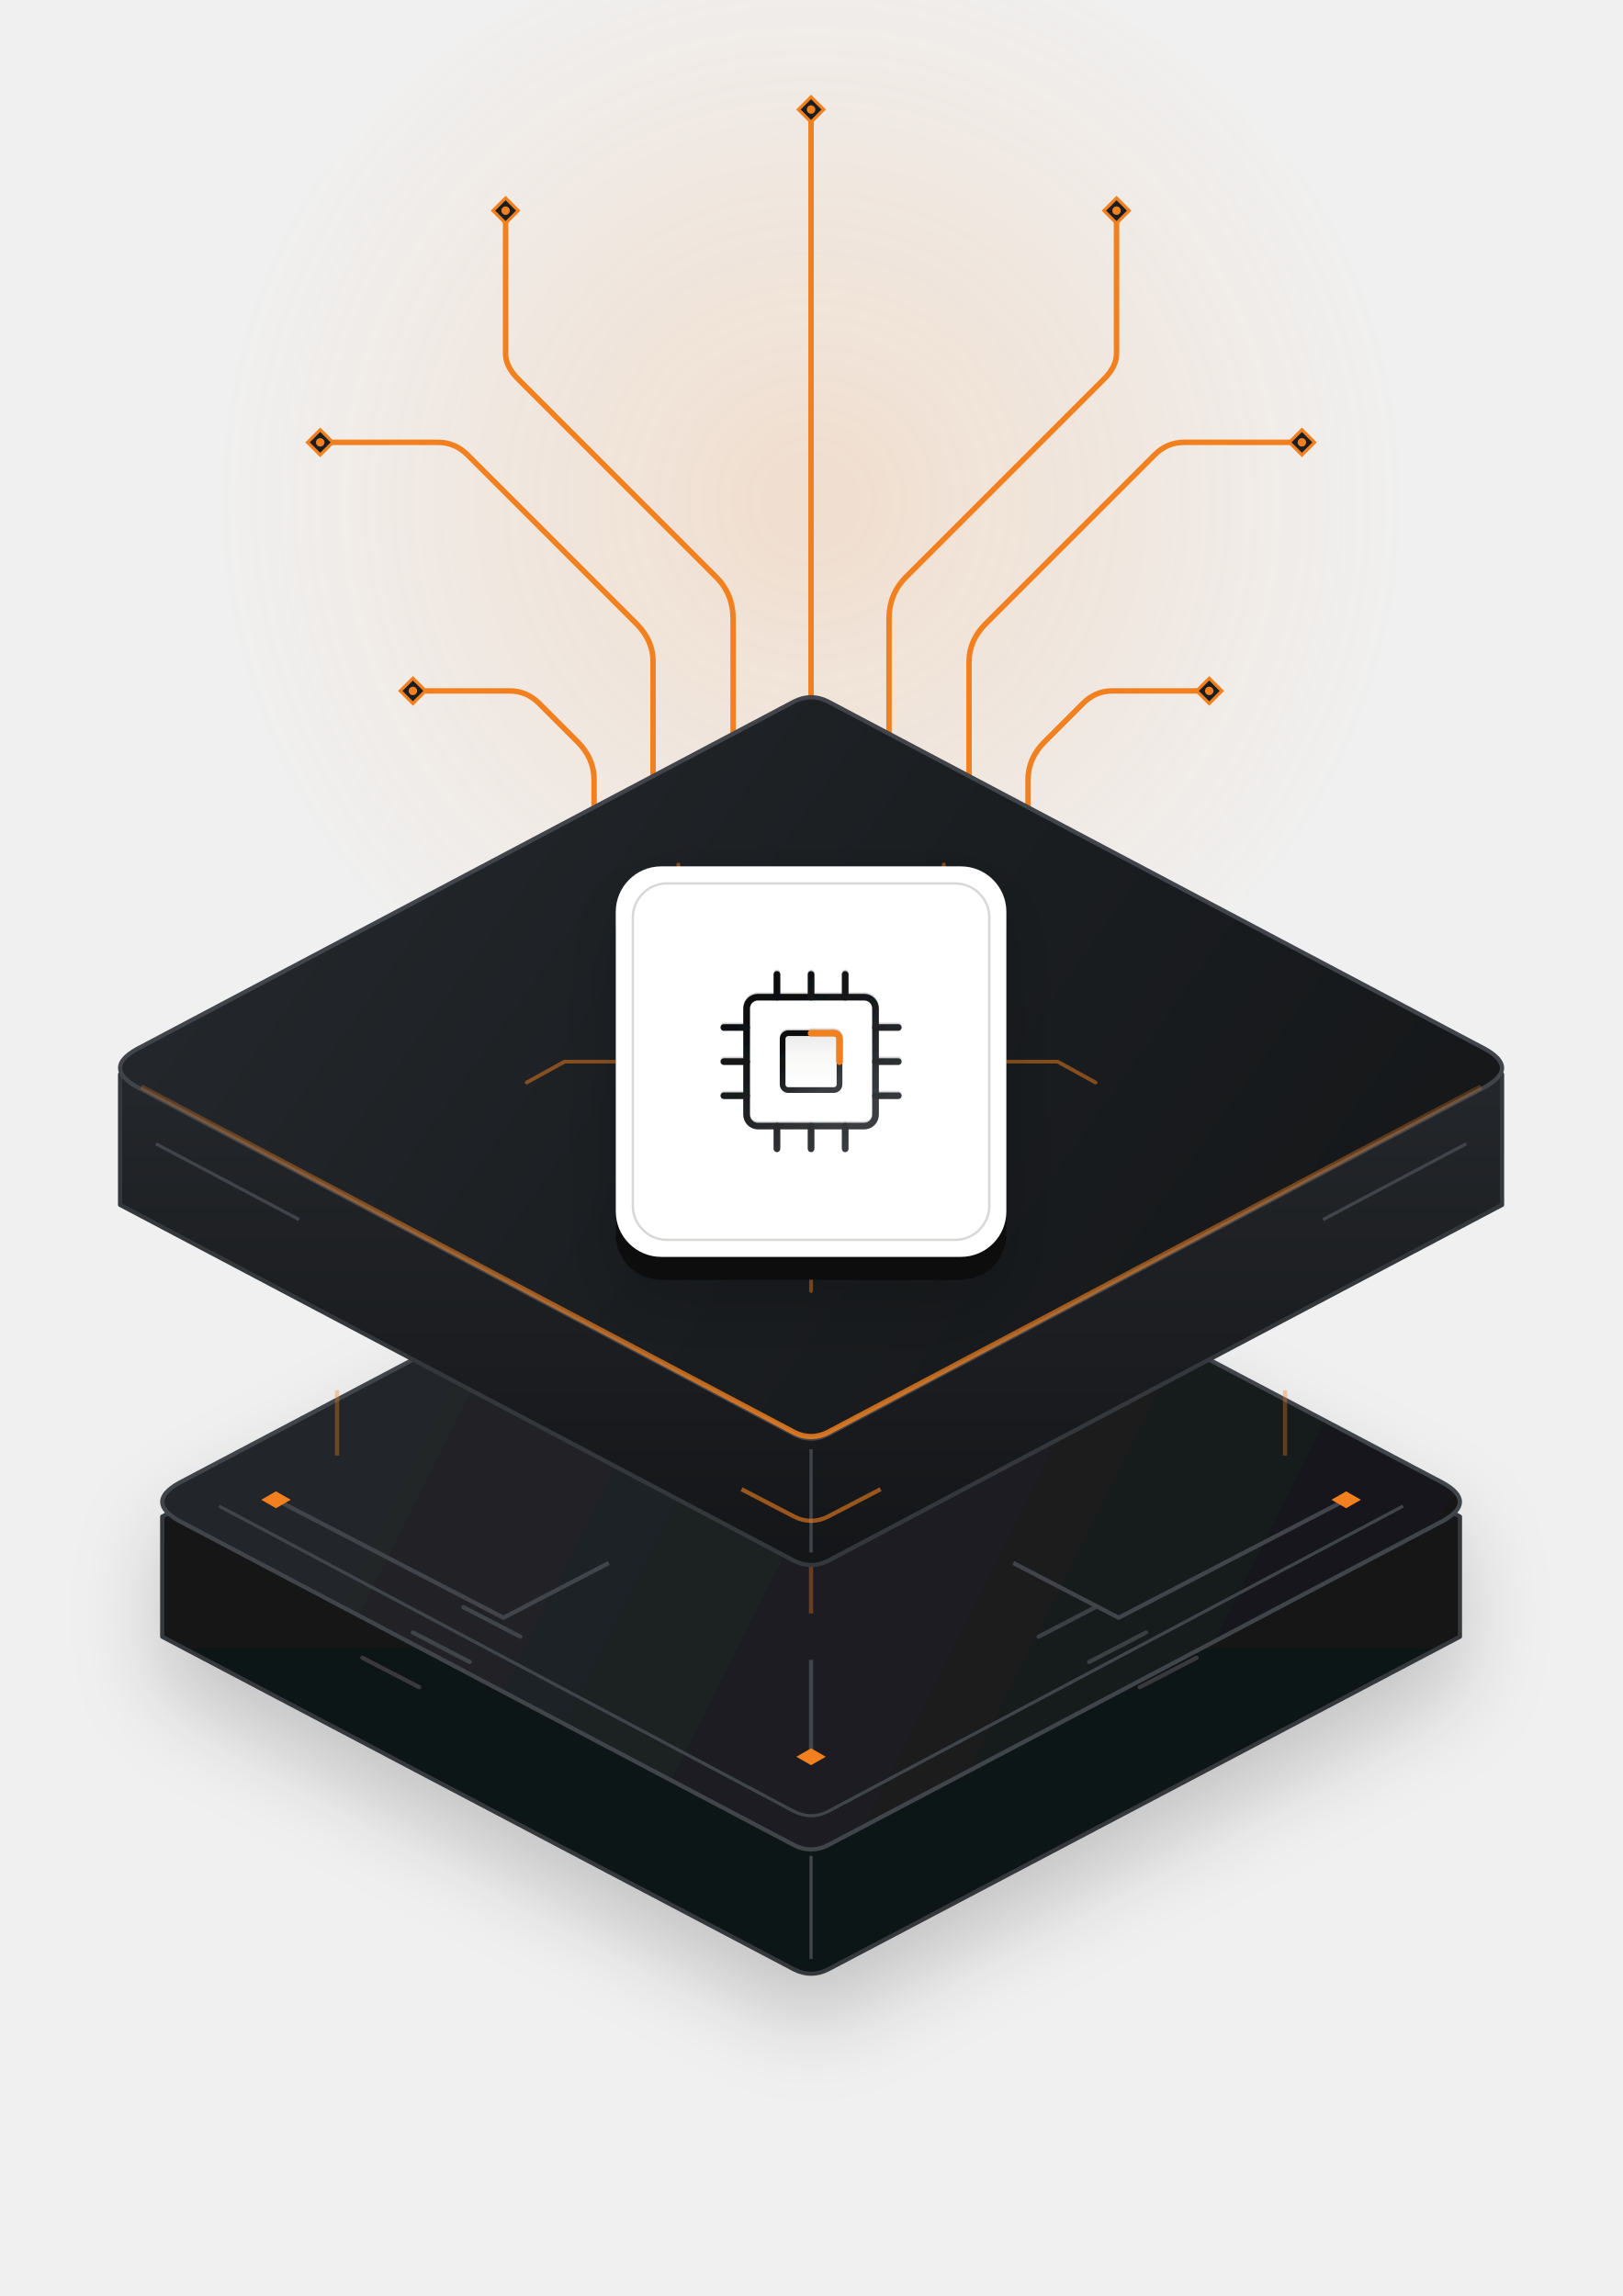
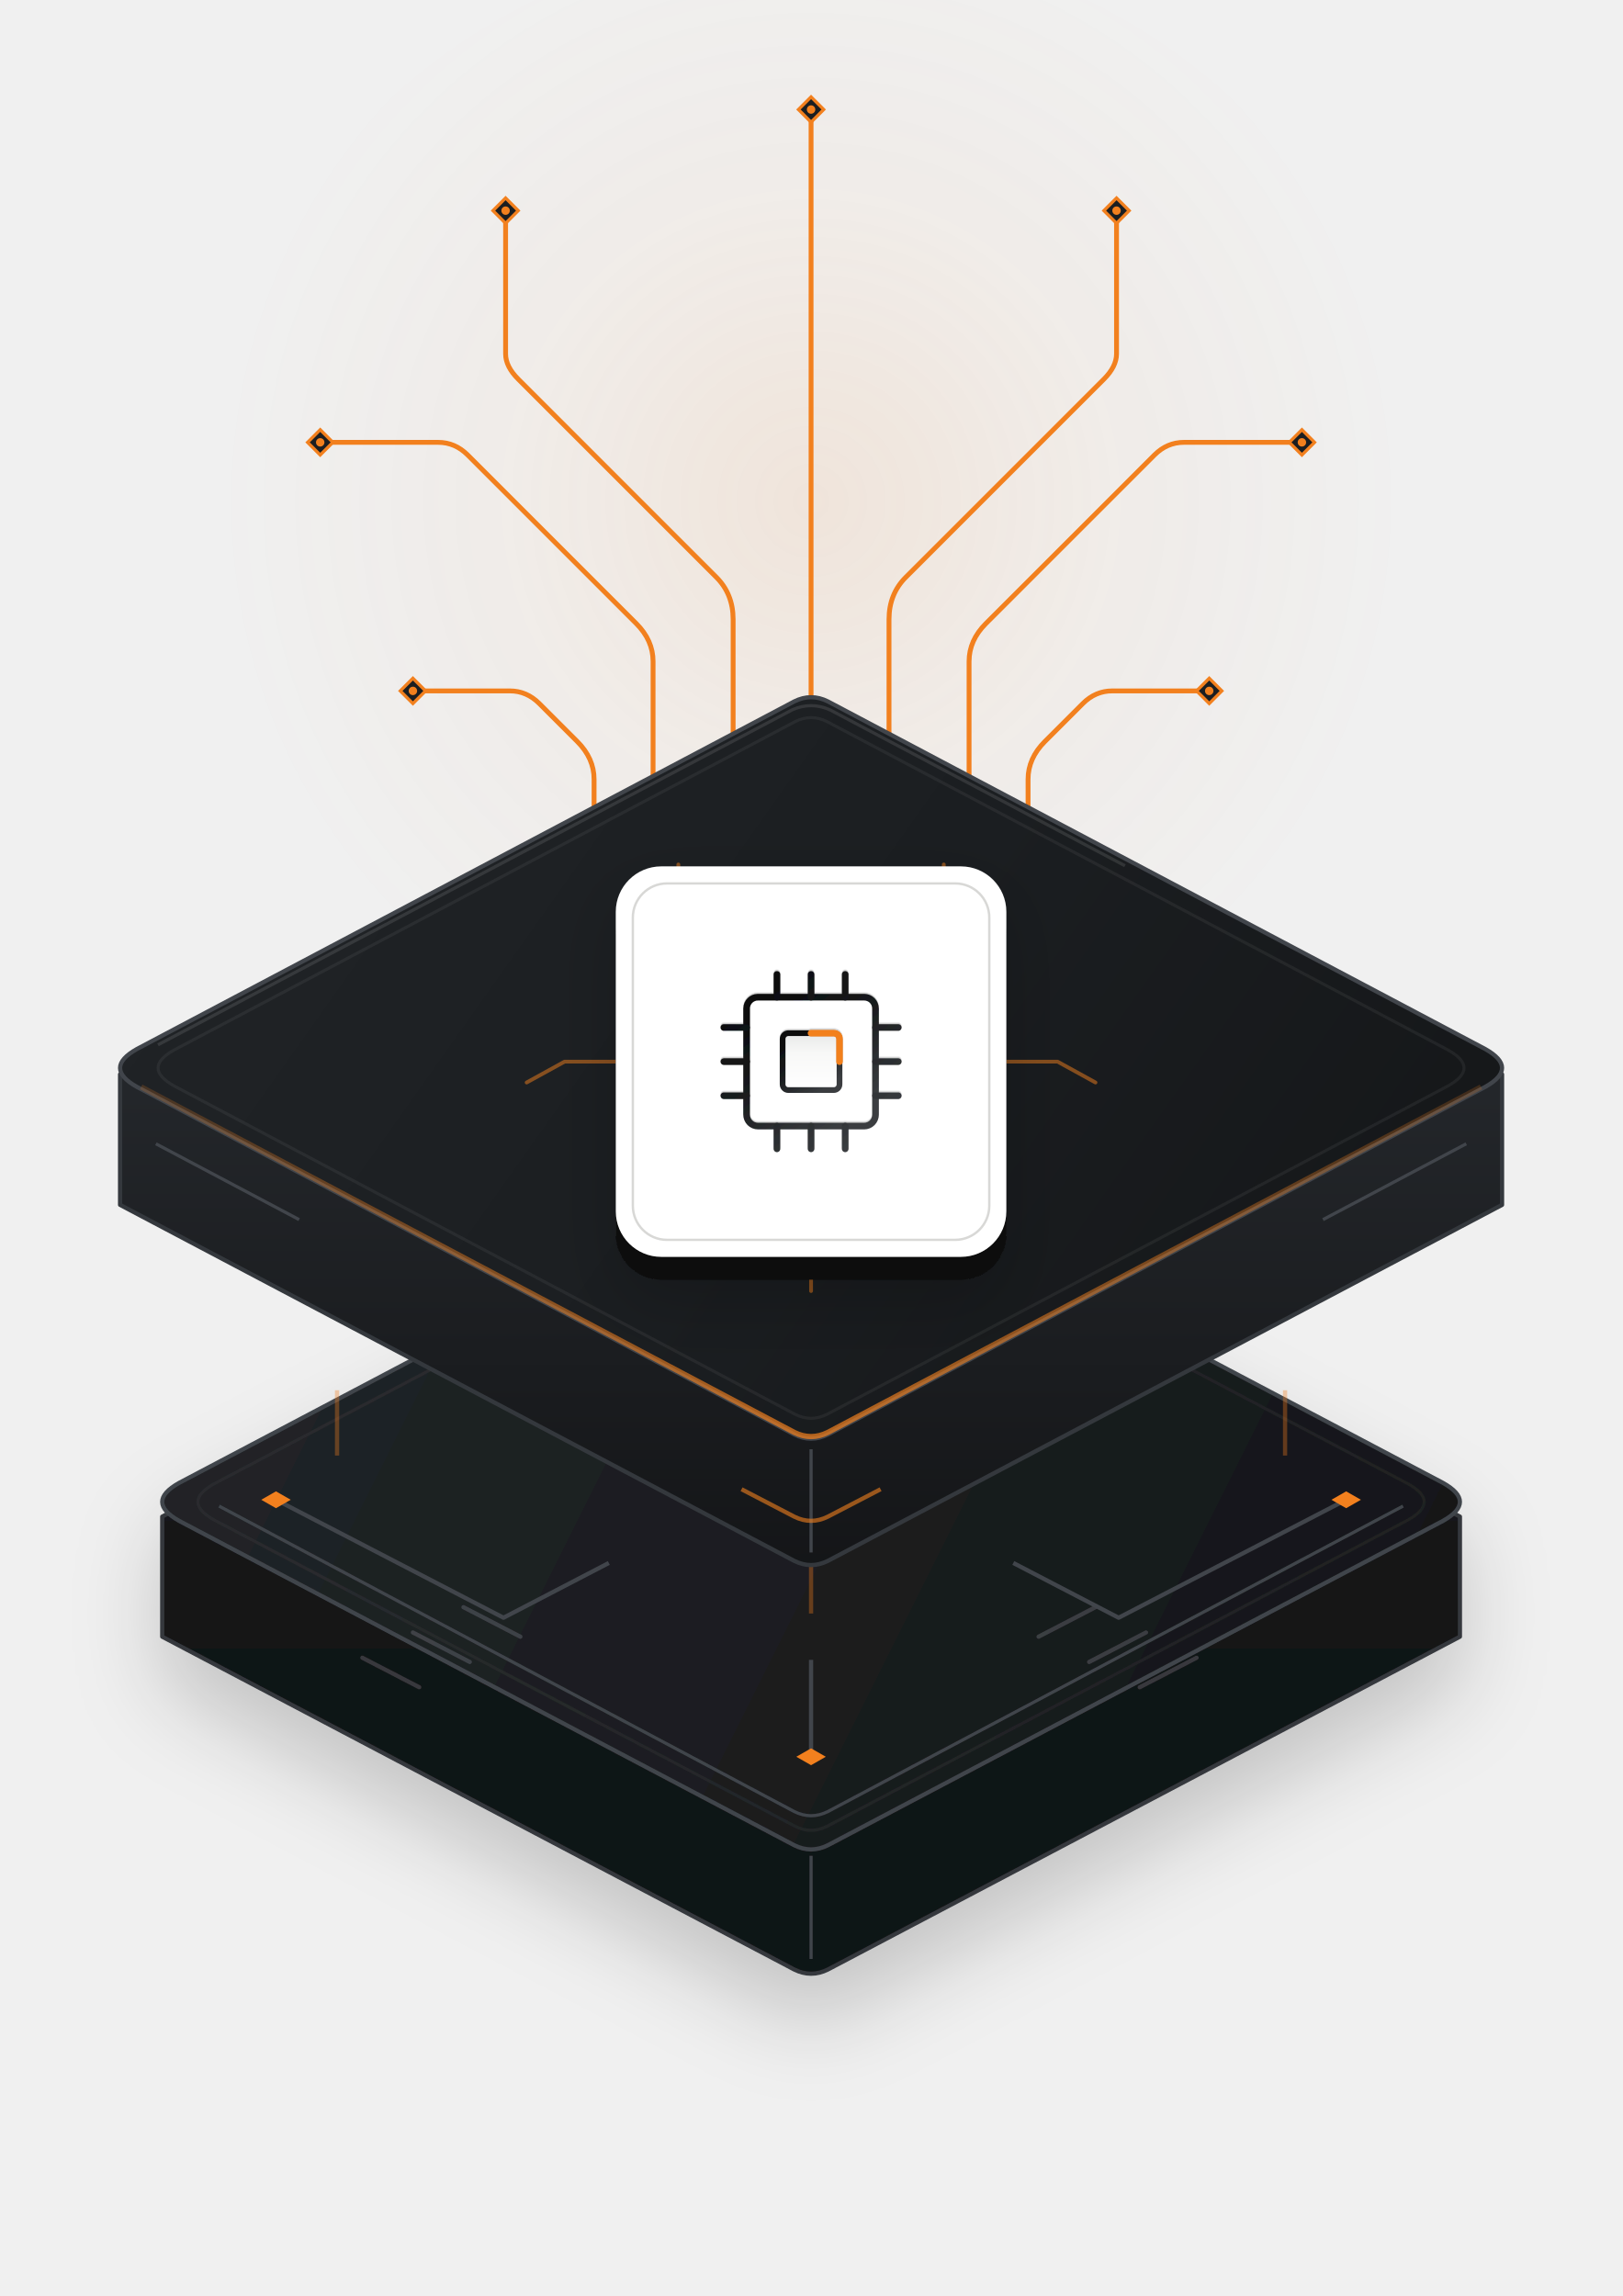
<svg xmlns="http://www.w3.org/2000/svg" width="770" height="1090" viewBox="80 110 770 1090" fill="none">
  <defs>
    <radialGradient id="networkAura" cx="0" cy="0" r="1" gradientUnits="userSpaceOnUse" gradientTransform="translate(465 348) rotate(90) scale(286 282)">
-       <stop stop-color="#F2801E" stop-opacity="0.16" />
-       <stop offset="0.52" stop-color="#F2801E" stop-opacity="0.08" />
+       <stop stop-color="#F2801E" stop-opacity="0.10" />
+       <stop offset="0.52" stop-color="#F2801E" stop-opacity="0.035" />
      <stop offset="1" stop-color="#F2801E" stop-opacity="0" />
    </radialGradient>
    <linearGradient id="networkLine" x1="300" y1="170" x2="610" y2="500" gradientUnits="userSpaceOnUse">
      <stop stop-color="#E6E6E6" stop-opacity="0.18" />
      <stop offset="0.48" stop-color="#F2801E" stop-opacity="0.52" />
      <stop offset="1" stop-color="#F2801E" stop-opacity="0.82" />
    </linearGradient>
    <linearGradient id="platformTop" x1="210" y1="470" x2="690" y2="810" gradientUnits="userSpaceOnUse">
-       <stop stop-color="#24272B" />
+       <stop stop-color="#202326" />
      <stop offset=".5" stop-color="#1B1E21" />
      <stop offset="1" stop-color="#151719" />
    </linearGradient>
    <linearGradient id="platformSide" x1="465" y1="616" x2="465" y2="900" gradientUnits="userSpaceOnUse">
      <stop stop-color="#24272B" />
      <stop offset="1" stop-color="#111214" />
    </linearGradient>
    <linearGradient id="baseTop" x1="220" y1="750" x2="700" y2="990" gradientUnits="userSpaceOnUse">
-       <stop stop-color="#24272B" />
+       <stop stop-color="#202326" />
      <stop offset="1" stop-color="#151719" />
    </linearGradient>
    <linearGradient id="surfaceEdge" x1="145" y1="620" x2="785" y2="620" gradientUnits="userSpaceOnUse">
-       <stop stop-color="#F2801E" stop-opacity=".25" />
-       <stop offset=".5" stop-color="#F2801E" stop-opacity=".85" />
-       <stop offset="1" stop-color="#F2801E" stop-opacity=".25" />
+       <stop stop-color="#F2801E" stop-opacity=".18" />
+       <stop offset=".5" stop-color="#F2801E" stop-opacity=".72" />
+       <stop offset="1" stop-color="#F2801E" stop-opacity=".18" />
    </linearGradient>
    <filter id="mainShadow" x="-25%" y="-30%" width="150%" height="180%">
      <feDropShadow dx="0" dy="22" stdDeviation="20" flood-color="#000" flood-opacity=".18" />
    </filter>
    <filter id="chipShadow" x="-30%" y="-30%" width="160%" height="180%">
      <feDropShadow dx="0" dy="14" stdDeviation="18" flood-color="#000" flood-opacity=".18" />
    </filter>
    <linearGradient id="engravedStroke" x1="0" y1="0" x2="0.7" y2="1">
      <stop stop-color="#070809" />
      <stop offset=".5" stop-color="#191B1D" />
      <stop offset="1" stop-color="#3A3D40" />
    </linearGradient>
    <linearGradient id="engravedFace" x1="0" y1="0" x2="0" y2="1">
      <stop stop-color="#E8E9E9" />
      <stop offset=".35" stop-color="#F8F8F7" />
      <stop offset="1" stop-color="#FFF" />
    </linearGradient>
    <filter id="engravedEdge" x="-15%" y="-15%" width="130%" height="130%">
      <feDropShadow dx="0" dy="1.2" stdDeviation=".25" flood-color="#FFF" flood-opacity=".95" />
      <feDropShadow dx="0" dy="-.7" stdDeviation=".3" flood-color="#000" flood-opacity=".22" />
    </filter>
    <filter id="portalGlow" x="-80%" y="-50%" width="260%" height="220%">
      <feGaussianBlur stdDeviation="26" />
    </filter>
    <filter id="lineGlow" x="-200%" y="-200%" width="500%" height="500%">
      <feGaussianBlur stdDeviation="7" result="blur" />
      <feMerge>
        <feMergeNode in="blur" />
        <feMergeNode in="SourceGraphic" />
      </feMerge>
    </filter>
    <filter id="nodeGlow" x="-250%" y="-250%" width="600%" height="600%">
      <feGaussianBlur stdDeviation="9" result="blur" />
      <feMerge>
        <feMergeNode in="blur" />
        <feMergeNode in="SourceGraphic" />
      </feMerge>
    </filter>
  </defs>
  <ellipse class="data-glow" cx="465" cy="350" rx="286" ry="270" fill="url(#networkAura)" />
  <g fill="none" stroke="url(#networkLine)" stroke-width="1.7" stroke-linecap="round" stroke-linejoin="round">
    <path d="M465 162V500" />
    <path d="M320 210V278Q320 284 326 290L420 384Q428 392 428 404V514" />
    <path d="M610 210V278Q610 284 604 290L510 384Q502 392 502 404V514" />
    <path d="M232 320H288Q296 320 302 326L382 406Q390 414 390 424V534" />
    <path d="M698 320H642Q634 320 628 326L548 406Q540 414 540 424V534" />
    <path d="M276 438H322Q330 438 336 444L354 462Q362 470 362 480V555" />
    <path d="M654 438H608Q600 438 594 444L576 462Q568 470 568 480V555" />
  </g>
-   <g fill="none" stroke="#F2801E" stroke-width="2.6" stroke-linecap="round">
+   <g fill="none" stroke="#F2801E" stroke-width="2.3" stroke-linecap="round">
    <path class="data-synapse" d="M465 162V500" pathLength="100" style="animation-delay:-0.0s;animation-duration:5.00s" />
    <path class="data-synapse" d="M320 210V278Q320 284 326 290L420 384Q428 392 428 404V514" pathLength="100" style="animation-delay:-0.7s;animation-duration:5.22s" />
    <path class="data-synapse" d="M610 210V278Q610 284 604 290L510 384Q502 392 502 404V514" pathLength="100" style="animation-delay:-1.4s;animation-duration:5.44s" />
    <path class="data-synapse" d="M232 320H288Q296 320 302 326L382 406Q390 414 390 424V534" pathLength="100" style="animation-delay:-2.1s;animation-duration:5.66s" />
    <path class="data-synapse" d="M698 320H642Q634 320 628 326L548 406Q540 414 540 424V534" pathLength="100" style="animation-delay:-2.8s;animation-duration:5.88s" />
    <path class="data-synapse" d="M276 438H322Q330 438 336 444L354 462Q362 470 362 480V555" pathLength="100" style="animation-delay:-3.5s;animation-duration:6.10s" />
    <path class="data-synapse" d="M654 438H608Q600 438 594 444L576 462Q568 470 568 480V555" pathLength="100" style="animation-delay:-4.2s;animation-duration:6.32s" />
  </g>
  <g fill="#1B1E21" stroke="#F2801E" stroke-width="1.5">
    <path d="M465 156l6 6-6 6-6-6Z" />
    <path d="M320 204l6 6-6 6-6-6Z" />
    <path d="M610 204l6 6-6 6-6-6Z" />
    <path d="M232 314l6 6-6 6-6-6Z" />
    <path d="M698 314l6 6-6 6-6-6Z" />
    <path d="M276 432l6 6-6 6-6-6Z" />
    <path d="M654 432l6 6-6 6-6-6Z" />
  </g>
  <g class="data-neurons" fill="#F2801E">
    <circle cx="465" cy="162" r="2" />
    <circle cx="320" cy="210" r="2" />
    <circle cx="610" cy="210" r="2" />
    <circle cx="232" cy="320" r="2" />
    <circle cx="698" cy="320" r="2" />
    <circle cx="276" cy="438" r="2" />
    <circle cx="654" cy="438" r="2" />
  </g>
  <g stroke-linejoin="round" filter="url(#mainShadow)">
    <path d="M157 830 457 672Q465 668 473 672L773 830V887L473 1045Q465 1049 457 1045L157 887Z" fill="url(#platformSide)" stroke="#34383D" stroke-width="2" />
    <path d="M165 814 457 660Q465 656 473 660L765 814Q781 823 765 832L473 986Q465 990 457 986L165 832Q149 823 165 814Z" fill="url(#baseTop)" stroke="#41454B" stroke-width="2" />
+     <path d="M165 814 457 660Q465 656 473 660L765 814Q781 823 765 832L473 986Q465 990 457 986L165 832Q149 823 165 814Z" transform="translate(465 823) scale(.945) translate(-465 -823)" stroke="#FFF" stroke-opacity=".045" stroke-width="1.5" />
    <path d="m184 825 273 145q8 4 16 0l273-145M465 991v49" stroke="#41454B" stroke-width="1.5" />
    <path d="m252 897 27 14m-3-26 27 14m-3-26 27 14m321 10-27 14m3-26-27 14m3-26-27 14" stroke="#747982" stroke-opacity=".38" stroke-width="2" stroke-linecap="round" />
  </g>
  <g fill="none" stroke="#41454B" stroke-width="2" stroke-linejoin="round">
    <path d="M211 822 319 878 369 852M719 822 611 878 561 852M465 941V898" />
    <path d="m204 822 7-4 7 4-7 4Zm508 0 7-4 7 4-7 4ZM458 944l7-4 7 4-7 4Z" fill="#F2801E" stroke="none" />
  </g>
  <path d="M240 770V801M690 770V801M465 831V876" stroke="#F2801E" stroke-opacity=".35" stroke-width="2" />
  <g stroke-linejoin="round">
    <path d="M137 620 457 451Q465 447 473 451L793 620V682L473 851Q465 855 457 851L137 682Z" fill="url(#platformSide)" stroke="#34383D" stroke-width="2" />
    <path d="M145 608 457 443Q465 439 473 443L785 608Q801 617 785 626L473 791Q465 795 457 791L145 626Q129 617 145 608Z" fill="url(#platformTop)" stroke="#41454B" stroke-width="2" />
+     <path d="M145 608 457 443Q465 439 473 443L785 608Q801 617 785 626L473 791Q465 795 457 791L145 626Q129 617 145 608Z" transform="translate(465 617) scale(.945) translate(-465 -617)" stroke="#FFF" stroke-opacity=".055" stroke-width="1.5" />
+     <path d="M155 606 456 447Q465 443 474 447L614 521" stroke="#E6E6E6" stroke-opacity=".12" stroke-width="1.5" />
    <path d="M147 626 457 790Q465 794 473 790L783 626" stroke="url(#surfaceEdge)" stroke-width="2.5" />
    <path d="M465 798V847M154 653l68 36m486 0 68-36" stroke="#41454B" stroke-width="1.5" />
    <path d="m432 817 25 13q8 4 16 0l25-13" stroke="#F2801E" stroke-opacity=".6" stroke-width="2" />
  </g>
  <g class="data-core" transform="translate(465 614) scale(.9) translate(-465 -614)" fill="none" stroke-linecap="round" stroke-linejoin="round">
    <path d="M362 614H335L315 625M568 614H595L615 625M395 524V510M535 524V510M465 710V735" stroke="#F2801E" stroke-opacity=".5" stroke-width="2" />
    <g filter="url(#chipShadow)">
      <rect x="362" y="523" width="206" height="206" rx="24" fill="#080808" />
      <rect class="data-core-face" x="362" y="511" width="206" height="206" rx="24" fill="#FFF" />
      <rect x="371" y="520" width="188" height="188" rx="18" stroke="#D8D8D6" stroke-width="1.25" />
    </g>
    <g class="data-core-symbol" transform="translate(465 614)" stroke="url(#engravedStroke)" stroke-width="3.5" filter="url(#engravedEdge)">
      <rect x="-34" y="-34" width="68" height="68" rx="6" />
      <path d="M-18-46V-34M0-46V-34M18-46V-34M-18 34V46M0 34V46M18 34V46M-46-18H-34M-46 0H-34M-46 18H-34M34-18H46M34 0H46M34 18H46" />
      <rect class="ui-motion ui-processor" x="-8" y="-8" width="16" height="16" rx="2" fill="#F2801E" fill-opacity=".14" stroke="none" />
      <rect x="-15" y="-15" width="30" height="30" rx="3" fill="url(#engravedFace)" stroke-width="3" />
      <path class="ui-motion ui-draw" pathLength="1" d="M0-15H12a3 3 0 0 1 3 3V0" stroke="#F2801E" />
    </g>
  </g>
</svg>
